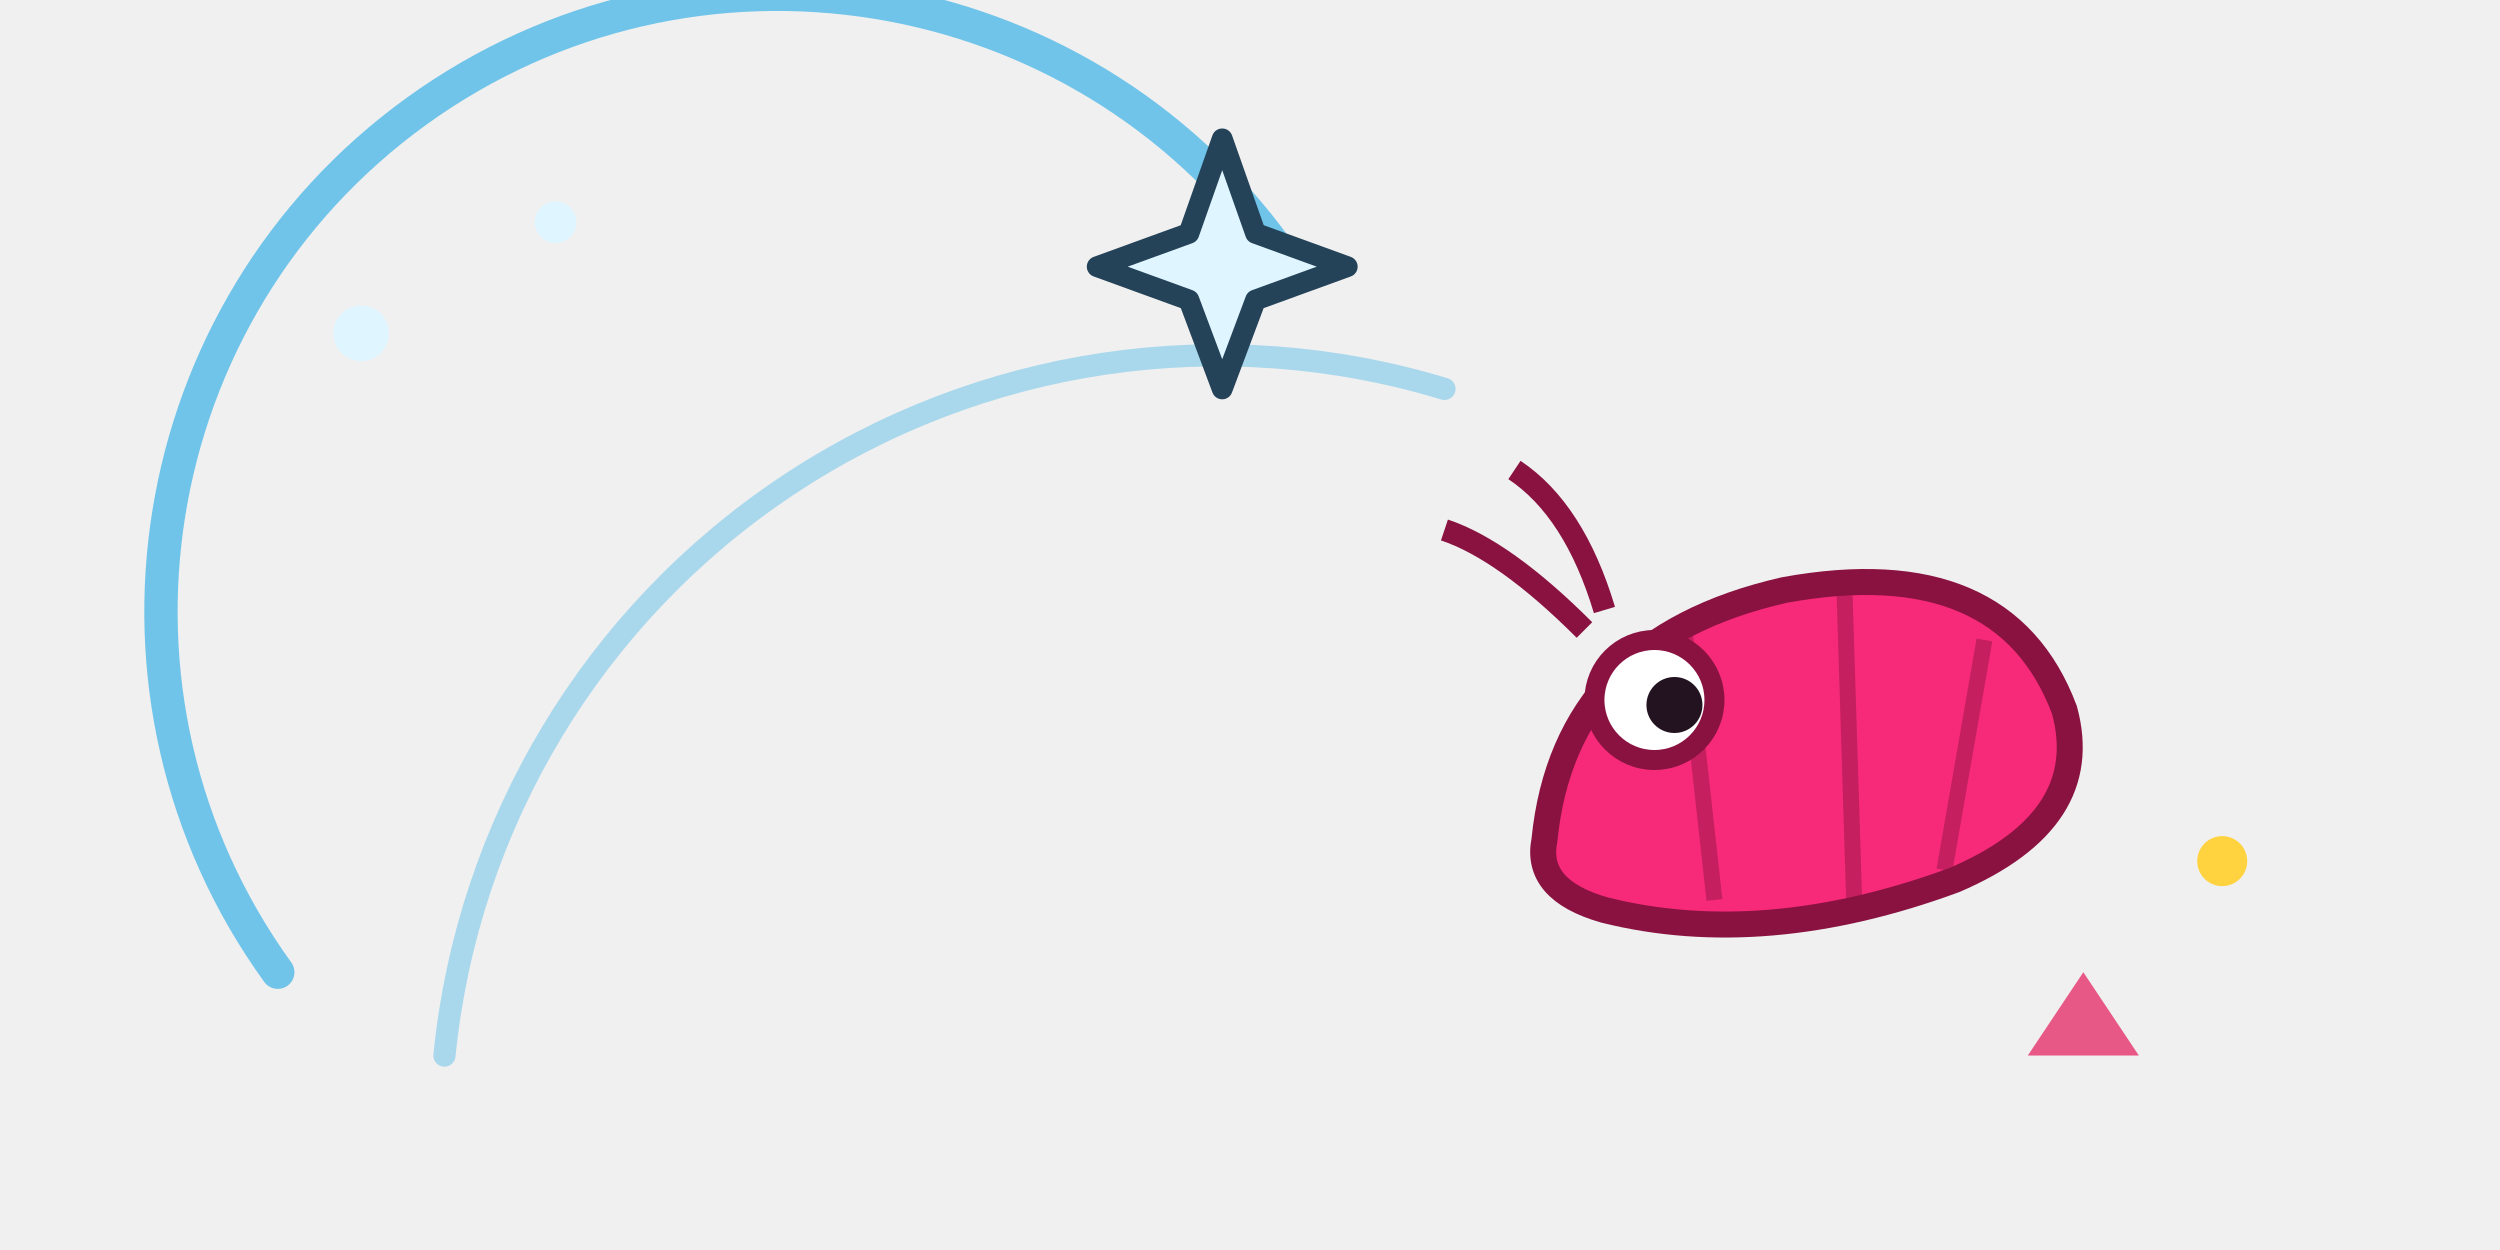
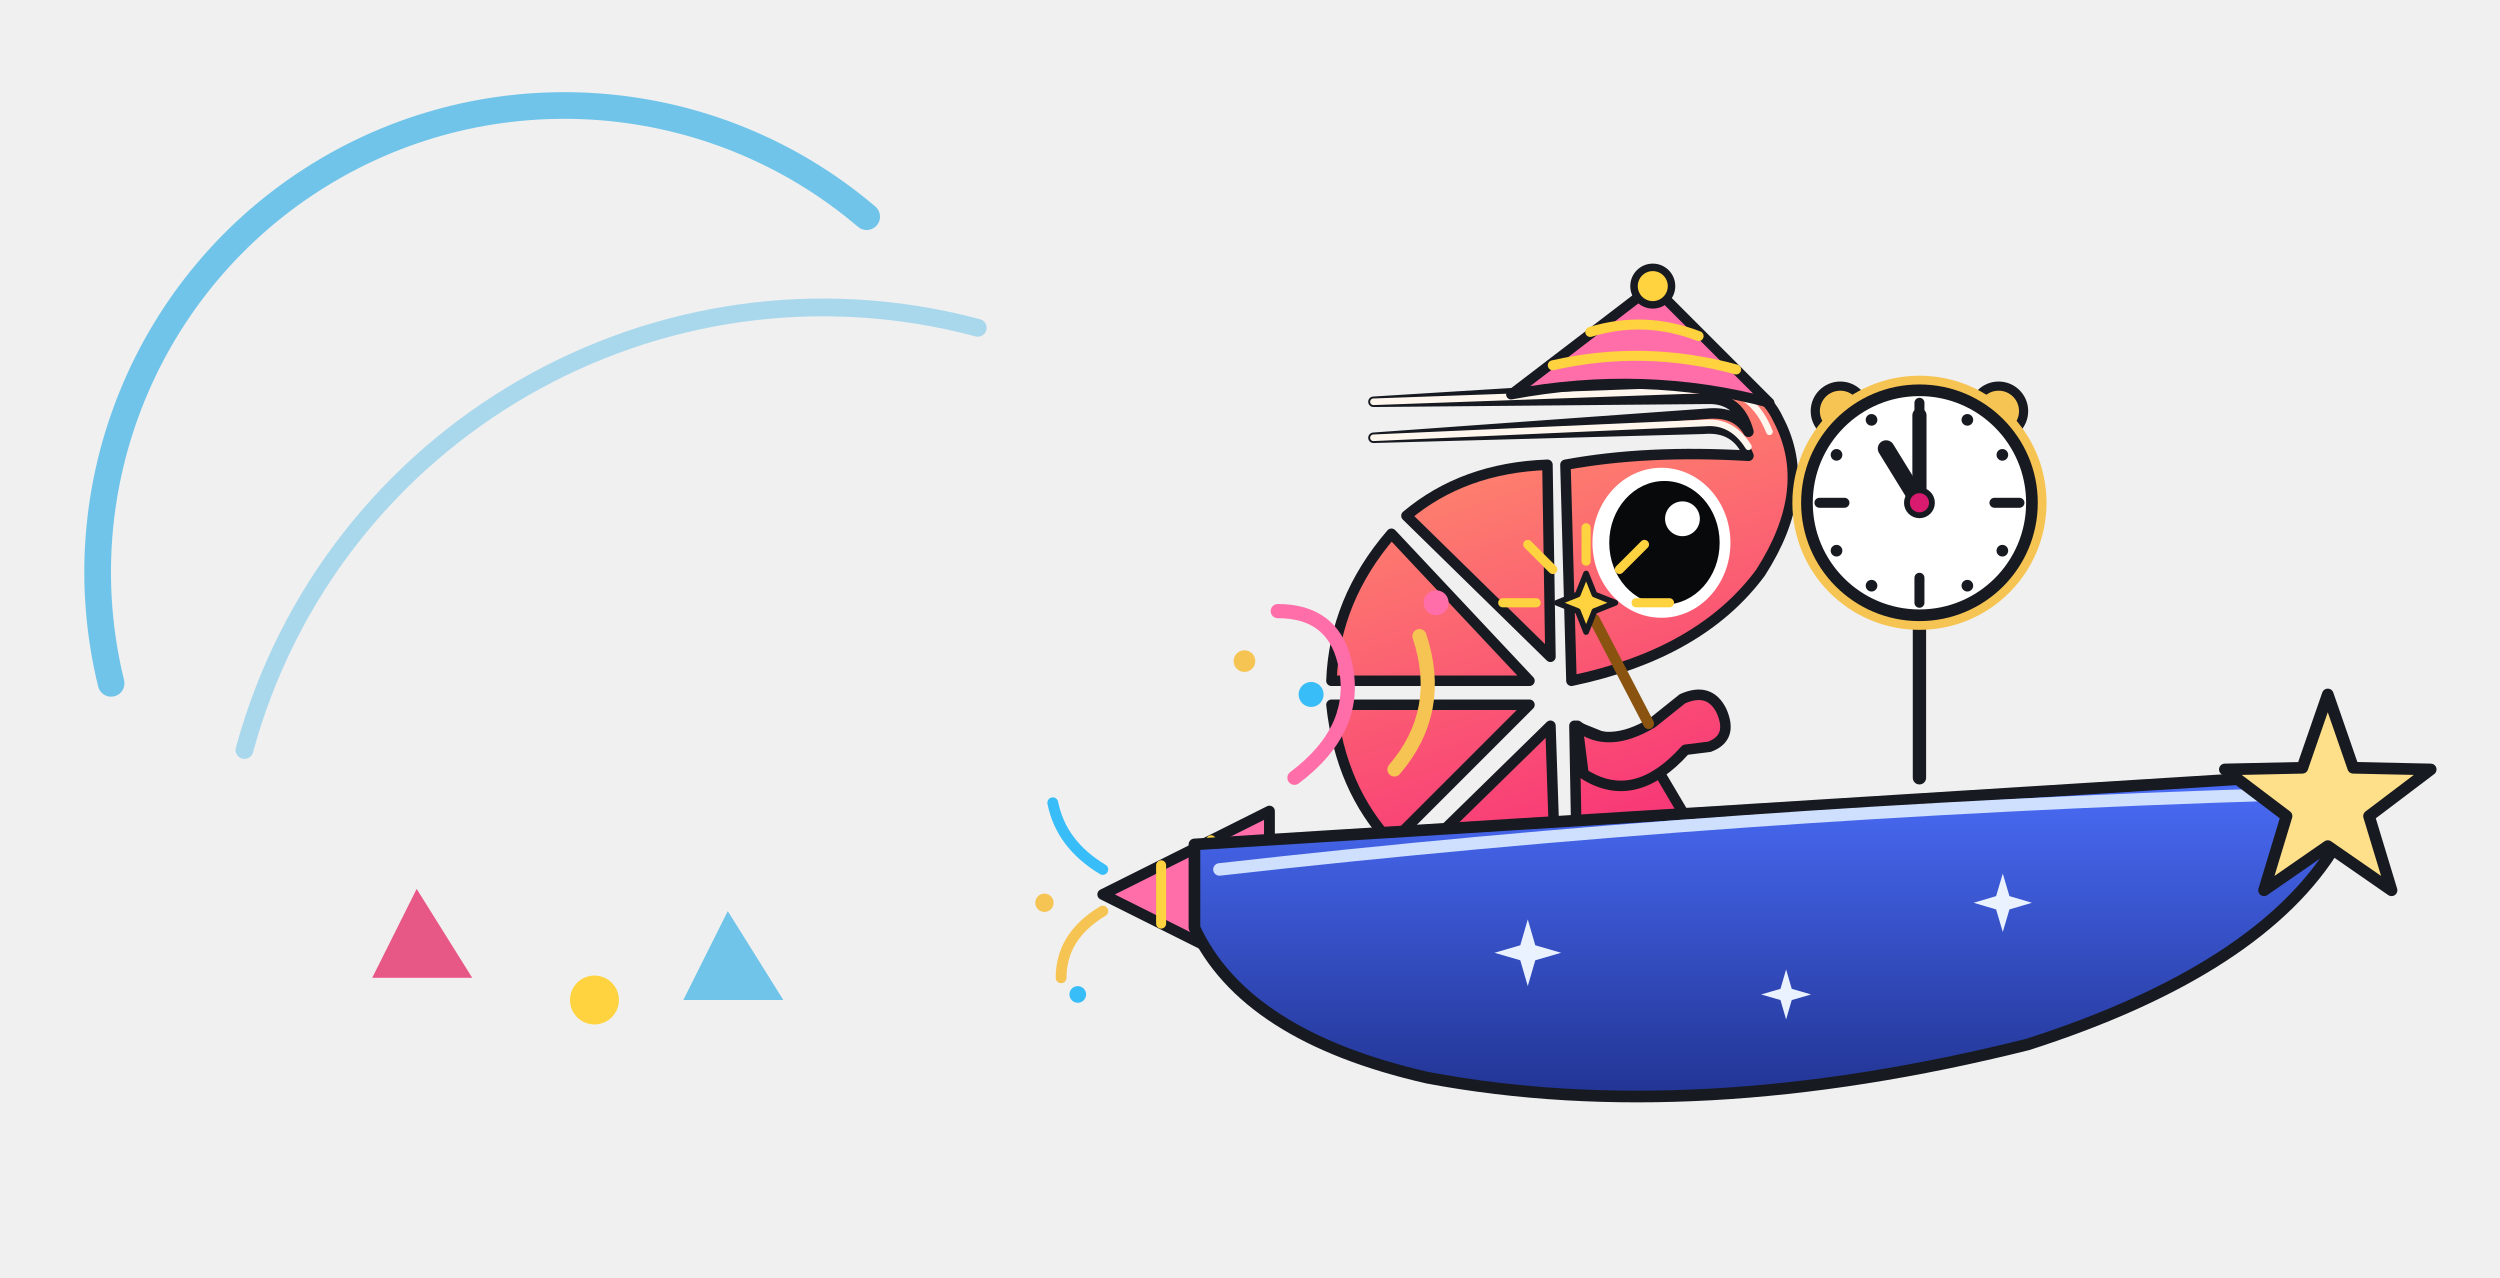
- <svg xmlns="http://www.w3.org/2000/svg" width="180" height="90" viewBox="0 0 180 90">
-   <path d="M20 70 A44 44 0 0 1 92 18" fill="none" stroke="#70c4e9" stroke-width="2.4" stroke-linecap="round" />
-   <path d="M32 76 A56 56 0 0 1 104 28" fill="none" stroke="#70c4e9" stroke-width="1.6" stroke-linecap="round" opacity="0.55" />
-   <path d="M88 10 L90.4 16.8 L97 19.2 L90.4 21.6 L88 28 L85.6 21.6 L79 19.2 L85.6 16.8Z" fill="#dff5ff" stroke="#244258" stroke-width="1.5" stroke-linejoin="round" />
-   <g transform="translate(104 36) scale(0.72)">
-     <path d="M10 34 Q12 14 34 9 Q56 5 62 21 Q65 32 51 38 Q32 45 16 41 Q9 39 10 34Z" fill="#f72a79" stroke="#8a1240" stroke-width="2.6" />
-     <path d="M24 13 L27 40 M40 9 L41 41 M54 14 L50 37" fill="none" stroke="#8a1240" stroke-width="1.6" opacity="0.45" />
-     <circle cx="21" cy="20" r="6" fill="#fff" stroke="#8a1240" stroke-width="2" />
-     <circle cx="23" cy="20.5" r="2.8" fill="#231320" />
-     <path d="M14 13 Q6 5 0 3 M16 11 Q13 1 7 -3" fill="none" stroke="#8a1240" stroke-width="2.2" />
+ <svg xmlns="http://www.w3.org/2000/svg" width="180" height="92" viewBox="0 0 180 92">
+   <g transform="translate(74 14) scale(0.3)">
+     <defs>
+       <linearGradient id="b-shrimp" gradientUnits="userSpaceOnUse" x1="25" y1="0" x2="85" y2="180">
+         <stop stop-color="#ff956b" />
+         <stop offset="1" stop-color="#f72a79" />
+       </linearGradient>
+       <linearGradient id="b-night-hull" gradientUnits="userSpaceOnUse" x1="180" y1="140" x2="180" y2="224">
+         <stop stop-color="#4a6cf7" />
+         <stop offset="1" stop-color="#1e2f8a" />
+       </linearGradient>
+       <linearGradient id="b-star-ram" gradientUnits="userSpaceOnUse" x1="312" y1="120" x2="312" y2="172">
+         <stop stop-color="#ffe08a" />
+         <stop offset="1" stop-color="#f0a92e" />
+       </linearGradient>
+     </defs>
+     <g stroke-linecap="round" stroke-linejoin="round">
+       <path d="M18 162 Q8 156 6 146" fill="none" stroke="#38bdf8" stroke-width="2.6" />
+       <path d="M18 172 Q8 178 8 188" fill="none" stroke="#f6c453" stroke-width="2.6" />
+       <circle cx="4" cy="170" r="2.2" fill="#f6c453" />
+       <circle cx="12" cy="192" r="2" fill="#38bdf8" />
+       <path d="M58 148 L18 168 L58 188 Z" fill="#ff6ea9" stroke="#171a21" stroke-width="2.6" />
+       <path d="M44 155 L44 181 M32 161 L32 175" fill="none" stroke="#ffd23f" stroke-width="2.4" />
+     </g>
+     <g transform="translate(70 44) scale(0.72)">
+       <g stroke="#171a21" stroke-width="3.5" stroke-linecap="round" stroke-linejoin="round">
+         <path d="M18 8 L131 1 Q147 1 153 14 Q165 37 147 65 Q127 92 84 101 L82 29 Q109 24 143 26 Q139 16 128 17 L18 20 L129 12 Q139 11 143 18 Q140 7 130 7Z" fill="url(#b-shrimp)" />
+         <path d="M76 29 Q48 30 29 46 L77 93Z" fill="url(#b-shrimp)" />
+         <path d="M24 52 Q5 74 4 101 L70 101Z" fill="url(#b-shrimp)" />
+         <path d="M4 109 Q7 137 24 155 L70 109Z" fill="url(#b-shrimp)" />
+         <path d="M77 116 L31 161 Q51 174 79 175Z" fill="url(#b-shrimp)" />
+         <path d="M85 116 L86 172 Q110 166 123 148 L110 126Z" fill="url(#b-shrimp)" />
+         <path d="M86 116 Q96 124 111 115 L121 107 Q130 103 134 111 Q138 120 130 123 L122 124 Q105 143 88 132Z" fill="url(#b-shrimp)" />
+       </g>
+       <ellipse cx="114" cy="55" rx="23" ry="25" fill="#fff" />
+       <ellipse cx="115" cy="55" rx="18.4" ry="20.6" fill="#07090b" />
+       <circle cx="121" cy="47" r="5.8" fill="#fff" />
+       <path d="M18 8 L130 4 Q144 3 150 18 M18 20 L130 15 Q138 15 143 23" fill="none" stroke="#fff7ee" stroke-width="2.2" stroke-linecap="round" />
+     </g>
+     <path d="M40 156 L296 140 Q312 144 314 156 Q296 186 240 204 Q160 224 96 212 Q52 202 40 176 Z" fill="url(#b-night-hull)" stroke="#171a21" stroke-width="2.8" stroke-linejoin="round" />
+     <path d="M46 162 Q170 148 300 144" fill="none" stroke="#cfe0ff" stroke-width="3" stroke-linecap="round" />
+     <g fill="#eaf2ff">
+       <path d="M0 -8 L1.8 -1.8 L8 0 L1.8 1.8 L0 8 L-1.8 1.8 L-8 0 L-1.8 -1.8Z" transform="translate(120 182)" />
+       <path d="M0 -6 L1.35 -1.35 L6 0 L1.35 1.35 L0 6 L-1.35 1.35 L-6 0 L-1.35 -1.35Z" transform="translate(182 192)" />
+       <path d="M0 -7 L1.6 -1.6 L7 0 L1.6 1.6 L0 7 L-1.6 1.6 L-7 0 L-1.6 -1.6Z" transform="translate(234 170)" />
+     </g>
+     <path d="M0 -26 L6.1 -8.4 L24.7 -8 L9.9 3.2 L15.3 21 L0 10.4 L-15.3 21 L-9.9 3.2 L-24.7 -8 L-6.1 -8.4 Z" transform="translate(312 146)" fill="url(#b-star-ram)" stroke="#171a21" stroke-width="2.8" stroke-linejoin="round" />
+     <g fill="none" stroke-linecap="round">
+       <path d="M64 140 Q80 128 76 112 Q73 100 60 100" stroke="#ff6ea9" stroke-width="3.4" />
+       <path d="M88 138 Q100 124 94 106" stroke="#f6c453" stroke-width="3.4" />
+     </g>
+     <circle cx="68" cy="120" r="3" fill="#38bdf8" />
+     <circle cx="98" cy="98" r="3" fill="#ff6ea9" />
+     <circle cx="52" cy="112" r="2.6" fill="#f6c453" />
+     <g stroke-linecap="round" stroke-linejoin="round">
+       <path d="M214 140 L214 101" fill="none" stroke="#171a21" stroke-width="3.2" />
+       <circle cx="195" cy="52" r="6" fill="#f6c453" stroke="#171a21" stroke-width="2.2" />
+       <circle cx="233" cy="52" r="6" fill="#f6c453" stroke="#171a21" stroke-width="2.2" />
+       <circle cx="214" cy="74" r="29" fill="none" stroke="#f6c453" stroke-width="3" />
+       <circle cx="214" cy="74" r="27" fill="#fff" stroke="#171a21" stroke-width="2.8" />
+       <g stroke="#171a21" stroke-width="2.4">
+         <path d="M214 50 L214 56 M238 74 L232 74 M214 98 L214 92 M190 74 L196 74" />
+       </g>
+       <g fill="#171a21" stroke="none">
+         <circle cx="225.5" cy="54.1" r="1.4" />
+         <circle cx="233.9" cy="62.5" r="1.4" />
+         <circle cx="233.9" cy="85.5" r="1.4" />
+         <circle cx="225.5" cy="93.9" r="1.4" />
+         <circle cx="202.5" cy="93.9" r="1.4" />
+         <circle cx="194.1" cy="85.5" r="1.4" />
+         <circle cx="194.1" cy="62.5" r="1.4" />
+         <circle cx="202.5" cy="54.1" r="1.4" />
+       </g>
+       <path d="M214 74 L214 53" fill="none" stroke="#171a21" stroke-width="3.4" />
+       <path d="M214 74 L206 61" fill="none" stroke="#171a21" stroke-width="4" />
+       <circle cx="214" cy="74" r="3" fill="#d81b6e" stroke="#171a21" stroke-width="1.4" />
+     </g>
+     <g stroke-linecap="round" stroke-linejoin="round">
+       <path d="M116 48 L150 22 L178 50 Q148 42 116 48Z" fill="#ff6ea9" stroke="#171a21" stroke-width="2.4" />
+       <path d="M126 41 Q148 36 170 42 M135 33 Q148 29 161 34" fill="none" stroke="#ffd23f" stroke-width="2.4" />
+       <circle cx="150" cy="22" r="4.5" fill="#ffd23f" stroke="#171a21" stroke-width="1.8" />
+     </g>
+     <g stroke-linecap="round">
+       <path d="M149 127 L136 102" fill="none" stroke="#8a5410" stroke-width="2.6" />
+       <path d="M134 91 L136 96 L141 98 L136 100 L134 105 L132 100 L127 98 L132 96Z" fill="#ffd23f" stroke="#171a21" stroke-width="1.4" stroke-linejoin="round" />
+       <g fill="none" stroke="#ffd23f" stroke-width="2.2">
+         <path d="M134 88 L134 80 M146 98 L154 98 M122 98 L114 98 M142 90 L148 84 M126 90 L120 84" />
+       </g>
+     </g>
  </g>
-   <circle cx="26" cy="24" r="2" fill="#dff5ff" />
-   <circle cx="40" cy="16" r="1.5" fill="#dff5ff" />
-   <path d="M150 70 L154 76 L146 76Z" fill="#e85887" />
-   <circle cx="160" cy="62" r="1.8" fill="#ffd23f" />
+   <g transform="translate(8 22) scale(0.8)">
+     <g fill="none" stroke="#70c4e9" stroke-linecap="round">
+       <path d="M0 34 A42 42 0 0 1 68 -8" stroke-width="2.4" />
+       <path d="M12 40 A54 54 0 0 1 78 2" stroke-width="1.6" opacity="0.55" />
+     </g>
+   </g>
+   <g transform="translate(30 64) scale(0.8)">
+     <g>
+       <path d="M0 0 L5 8 L-4 8Z" fill="#e85887" />
+       <circle cx="16" cy="10" r="2.2" fill="#ffd23f" />
+       <path d="M28 2 L33 10 L24 10Z" fill="#70c4e9" />
+     </g>
+   </g>
</svg>
